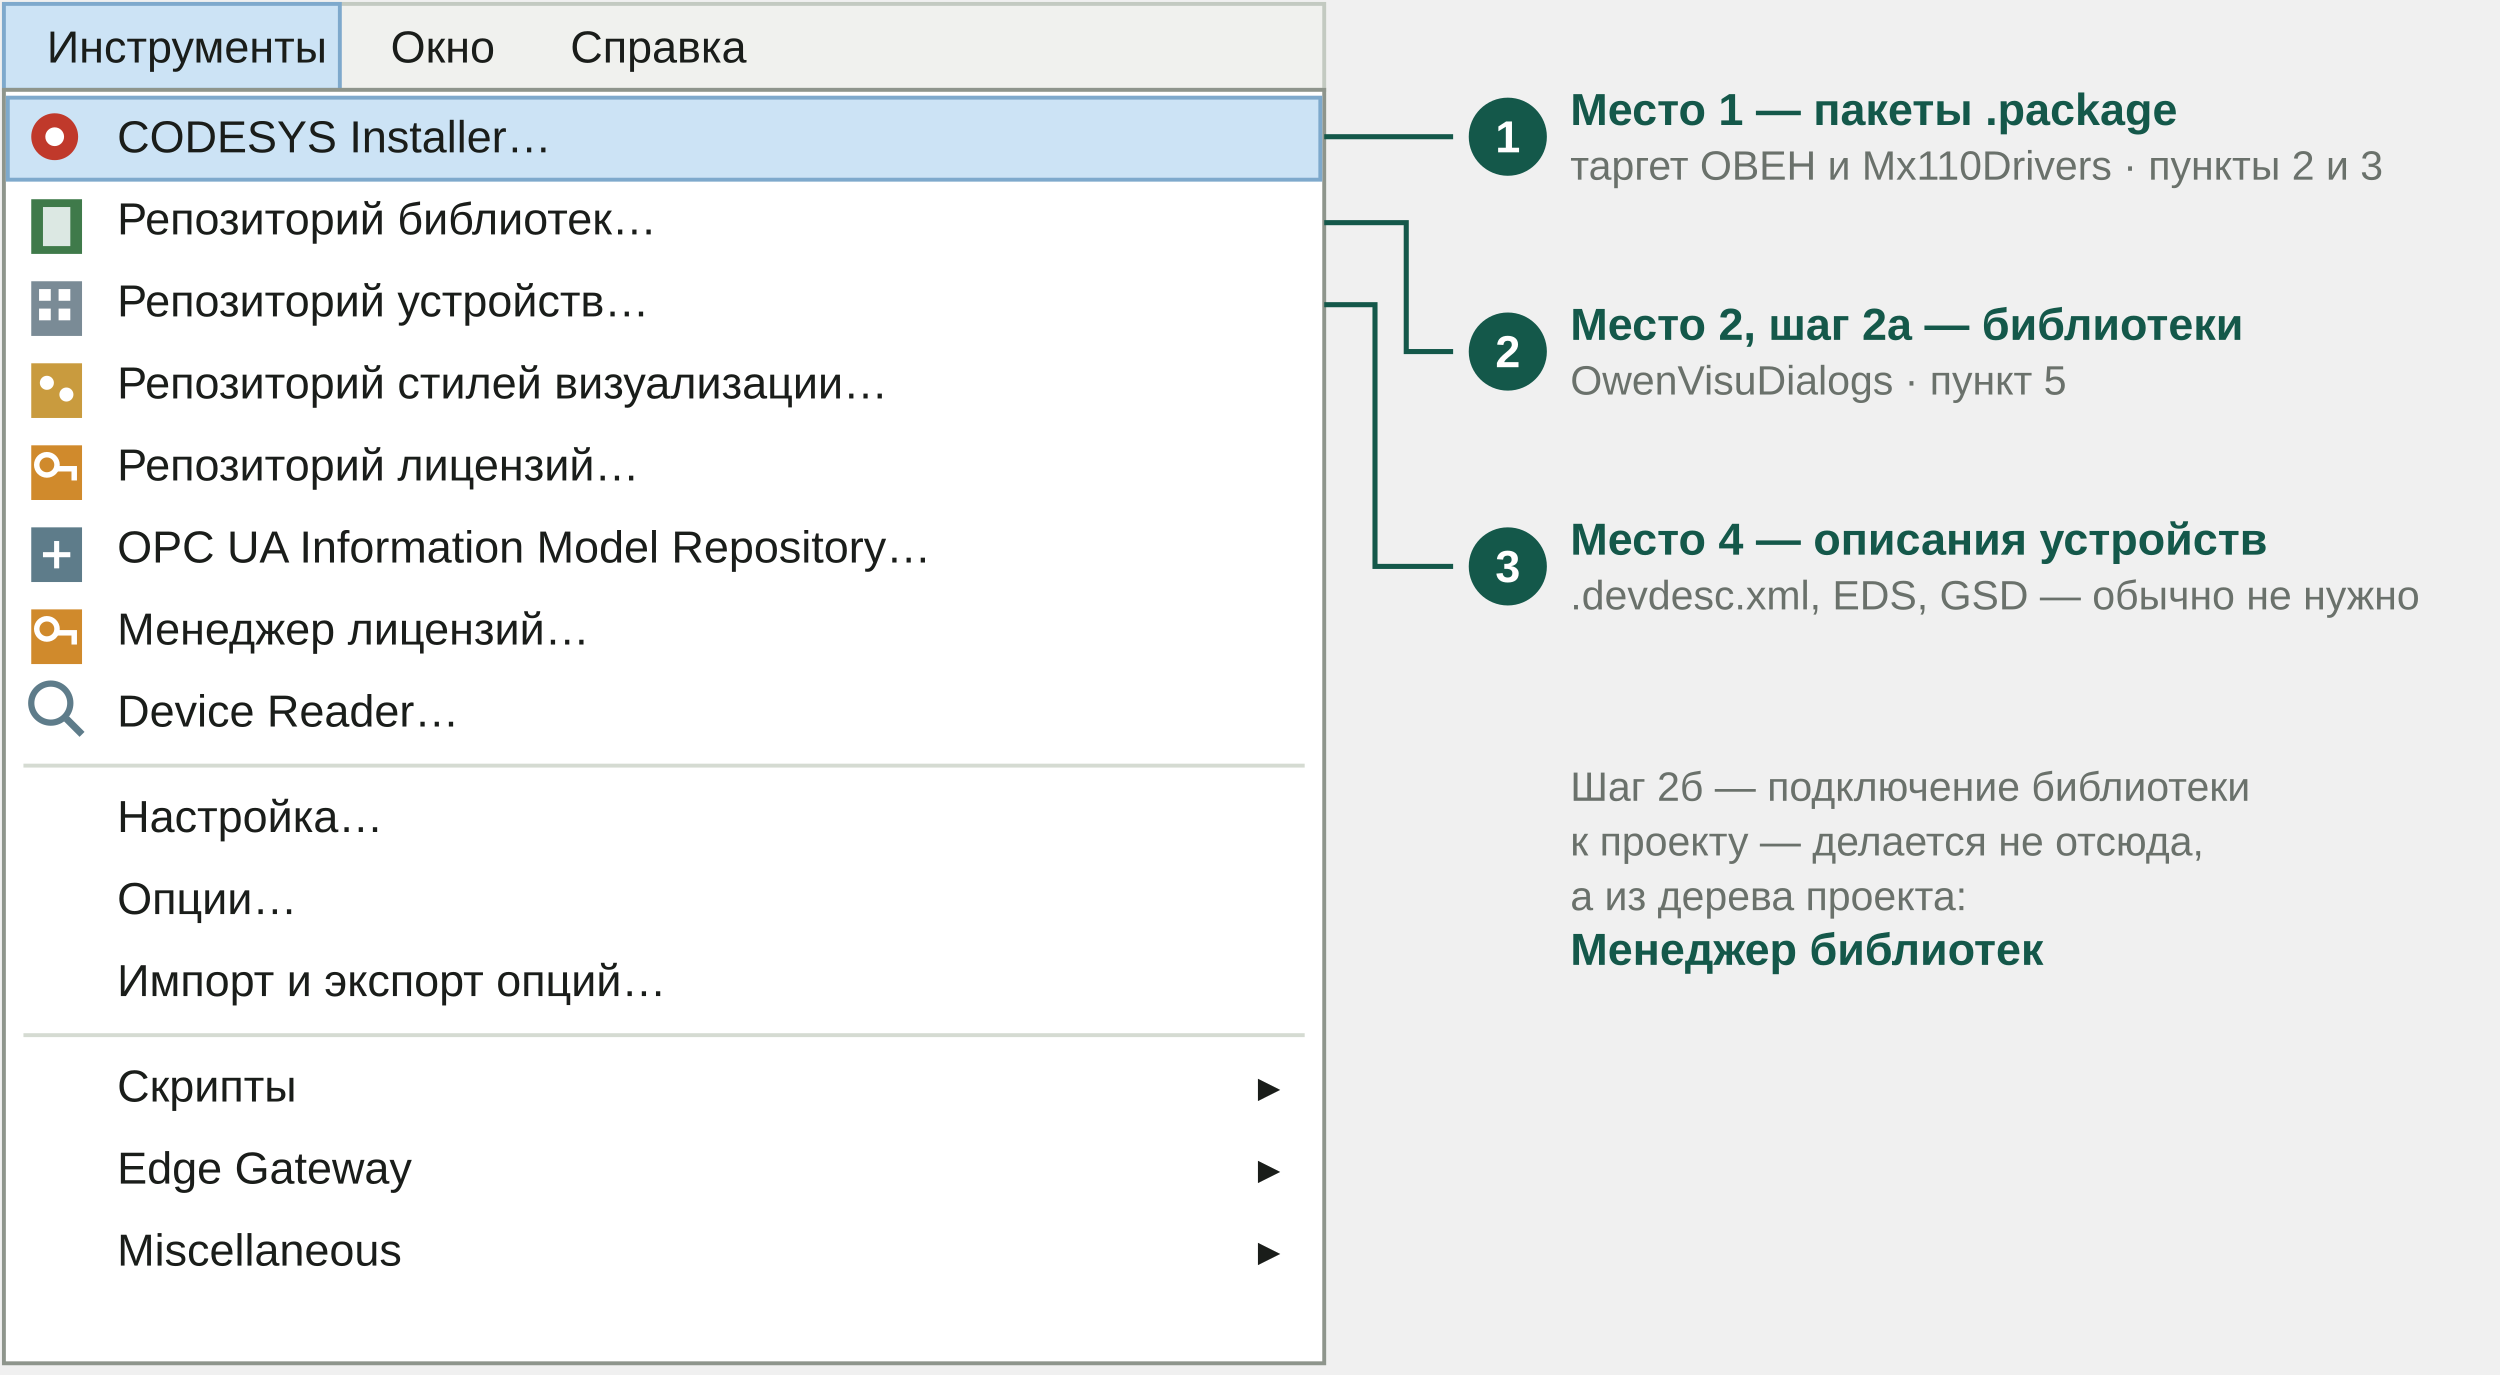
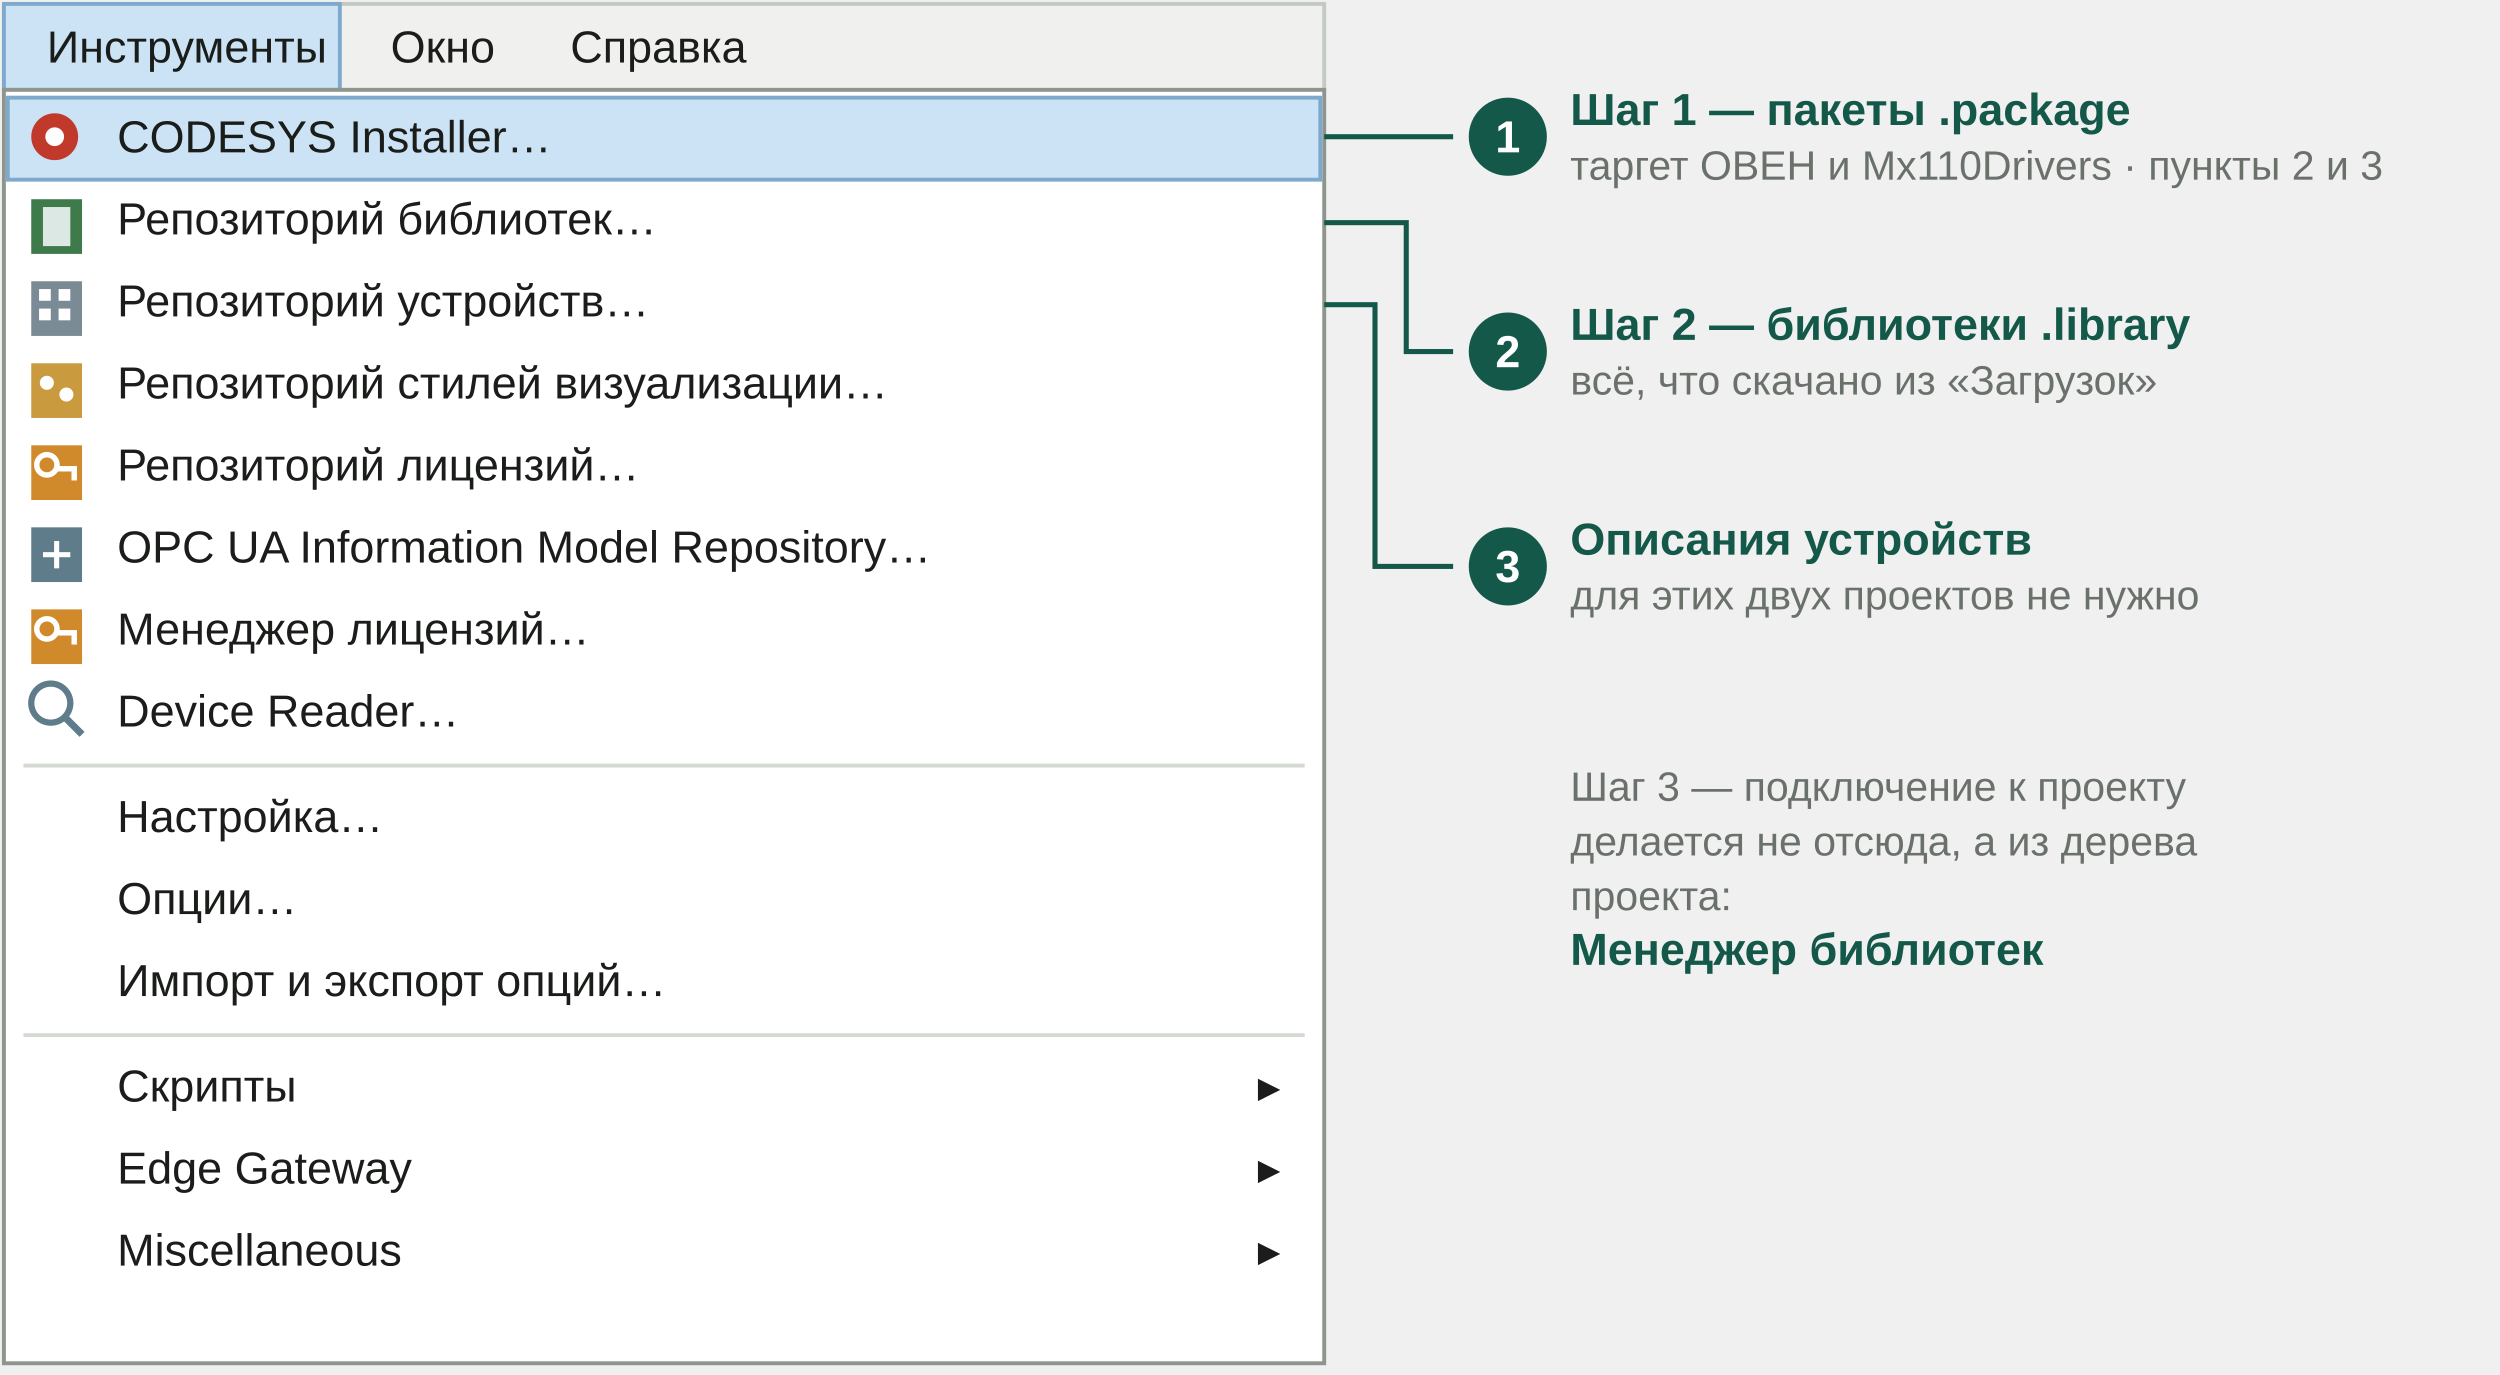
<svg xmlns="http://www.w3.org/2000/svg" viewBox="0 0 640 352" width="640" height="352" role="img" aria-label="Меню Инструменты в CODESYS: CODESYS Installer, Репозиторий библиотек, Репозиторий устройств и остальные пункты">
  <style>
    .bar  { fill:#F0F1EE; stroke:#C3CAC1; stroke-width:1 }
    .menu { fill:#FFFFFF; stroke:#8E958C; stroke-width:1 }
    .sel  { fill:#CCE3F5; stroke:#7EA9CC; stroke-width:1 }
    .t    { font-family:"Segoe UI",Arial,sans-serif; font-size:11.5px; fill:#1A1D1A }
    .tm   { font-family:"Segoe UI",Arial,sans-serif; font-size:11.5px; fill:#6A716B }
    .cn   { font-family:"Segoe UI",Arial,sans-serif; font-size:11.5px; font-weight:700; fill:#FFFFFF }
    .lbl  { font-family:"Segoe UI",Arial,sans-serif; font-size:11.5px; font-weight:600; fill:#14584A }
    .lbs  { font-family:"Segoe UI",Arial,sans-serif; font-size:10.5px; fill:#6A716B }
    .dot  { fill:#14584A }
    .lead { stroke:#14584A; stroke-width:1.3; fill:none }
    .sep  { stroke:#D5DBD2; stroke-width:1 }
  </style>
  <rect x="1" y="1" width="338" height="22" class="bar" />
  <rect x="1" y="1" width="86" height="22" class="sel" />
  <text x="12" y="16" class="t">Инструменты</text>
  <text x="100" y="16" class="t">Окно</text>
  <text x="146" y="16" class="t">Справка</text>
  <rect x="1" y="23" width="338" height="326" class="menu" />
  <rect x="2" y="25" width="336" height="21" class="sel" />
  <circle cx="14" cy="35" r="6" fill="#C0392B" />
  <circle cx="14" cy="35" r="2.4" fill="#FFFFFF" />
  <text x="30" y="39" class="t">CODESYS Installer…</text>
  <rect x="8" y="51" width="13" height="14" fill="#3F7A4A" />
  <rect x="11" y="53" width="7" height="10" fill="#DCE8E3" />
  <text x="30" y="60" class="t">Репозиторий библиотек…</text>
  <rect x="8" y="72" width="13" height="14" fill="#7A8B96" />
  <rect x="10" y="74" width="3" height="3" fill="#FFFFFF" />
  <rect x="15" y="74" width="3" height="3" fill="#FFFFFF" />
  <rect x="10" y="79" width="3" height="3" fill="#FFFFFF" />
  <rect x="15" y="79" width="3" height="3" fill="#FFFFFF" />
  <text x="30" y="81" class="t">Репозиторий устройств…</text>
  <rect x="8" y="93" width="13" height="14" fill="#C99B3E" />
  <circle cx="12" cy="98" r="1.8" fill="#FFFFFF" />
  <circle cx="17" cy="101" r="1.8" fill="#FFFFFF" />
  <text x="30" y="102" class="t">Репозиторий стилей визуализации…</text>
  <rect x="8" y="114" width="13" height="14" fill="#D08A2C" />
  <circle cx="12" cy="119" r="2.6" fill="none" stroke="#FFFFFF" stroke-width="1.4" />
  <path d="M14 120 h5 v3" stroke="#FFFFFF" stroke-width="1.4" fill="none" />
  <text x="30" y="123" class="t">Репозиторий лицензий…</text>
  <rect x="8" y="135" width="13" height="14" fill="#5E7C8A" />
  <path d="M11 142 h7 M14.5 138.5 v7" stroke="#FFFFFF" stroke-width="1.3" />
  <text x="30" y="144" class="t">OPC UA Information Model Repository…</text>
  <rect x="8" y="156" width="13" height="14" fill="#D08A2C" />
  <circle cx="12" cy="161" r="2.6" fill="none" stroke="#FFFFFF" stroke-width="1.4" />
  <path d="M14 162 h5 v3" stroke="#FFFFFF" stroke-width="1.4" fill="none" />
  <text x="30" y="165" class="t">Менеджер лицензий…</text>
  <circle cx="13" cy="180" r="5" fill="none" stroke="#5E7C8A" stroke-width="1.6" />
  <path d="M17 184 l4 4" stroke="#5E7C8A" stroke-width="1.8" />
  <text x="30" y="186" class="t">Device Reader…</text>
  <line x1="6" y1="196" x2="334" y2="196" class="sep" />
  <text x="30" y="213" class="t">Настройка…</text>
  <text x="30" y="234" class="t">Опции…</text>
  <text x="30" y="255" class="t">Импорт и экспорт опций…</text>
  <line x1="6" y1="265" x2="334" y2="265" class="sep" />
  <text x="30" y="282" class="t">Скрипты</text>
  <text x="322" y="282" class="t">▸</text>
  <text x="30" y="303" class="t">Edge Gateway</text>
  <text x="322" y="303" class="t">▸</text>
  <text x="30" y="324" class="t">Miscellaneous</text>
  <text x="322" y="324" class="t">▸</text>
  <g>
    <path d="M339 35 H372" class="lead" />
    <circle cx="386" cy="35" r="10" class="dot" />
    <text x="386" y="39" class="cn" text-anchor="middle">1</text>
-     <text x="402" y="32" class="lbl">Место 1 — пакеты .package</text>
+     <text x="402" y="32" class="lbl">Шаг 1 — пакеты .package</text>
    <text x="402" y="46" class="lbs">таргет ОВЕН и Mx110Drivers · пункты 2 и 3</text>
    <path d="M339 57 H360 V 90 H372" class="lead" />
    <circle cx="386" cy="90" r="10" class="dot" />
    <text x="386" y="94" class="cn" text-anchor="middle">2</text>
-     <text x="402" y="87" class="lbl">Место 2, шаг 2а — библиотеки</text>
-     <text x="402" y="101" class="lbs">OwenVisuDialogs · пункт 5</text>
+     <text x="402" y="87" class="lbl">Шаг 2 — библиотеки .library</text>
+     <text x="402" y="101" class="lbs">всё, что скачано из «Загрузок»</text>
    <path d="M339 78 H352 V 145 H372" class="lead" />
    <circle cx="386" cy="145" r="10" class="dot" />
    <text x="386" y="149" class="cn" text-anchor="middle">3</text>
-     <text x="402" y="142" class="lbl">Место 4 — описания устройств</text>
-     <text x="402" y="156" class="lbs">.devdesc.xml, EDS, GSD — обычно не нужно</text>
+     <text x="402" y="142" class="lbl">Описания устройств</text>
+     <text x="402" y="156" class="lbs">для этих двух проектов не нужно</text>
  </g>
-   <text x="402" y="205" class="lbs">Шаг 2б — подключение библиотеки</text>
-   <text x="402" y="219" class="lbs">к проекту — делается не отсюда,</text>
-   <text x="402" y="233" class="lbs">а из дерева проекта:</text>
+   <text x="402" y="205" class="lbs">Шаг 3 — подключение к проекту</text>
+   <text x="402" y="219" class="lbs">делается не отсюда, а из дерева</text>
+   <text x="402" y="233" class="lbs">проекта:</text>
  <text x="402" y="247" class="lbl">Менеджер библиотек</text>
</svg>
